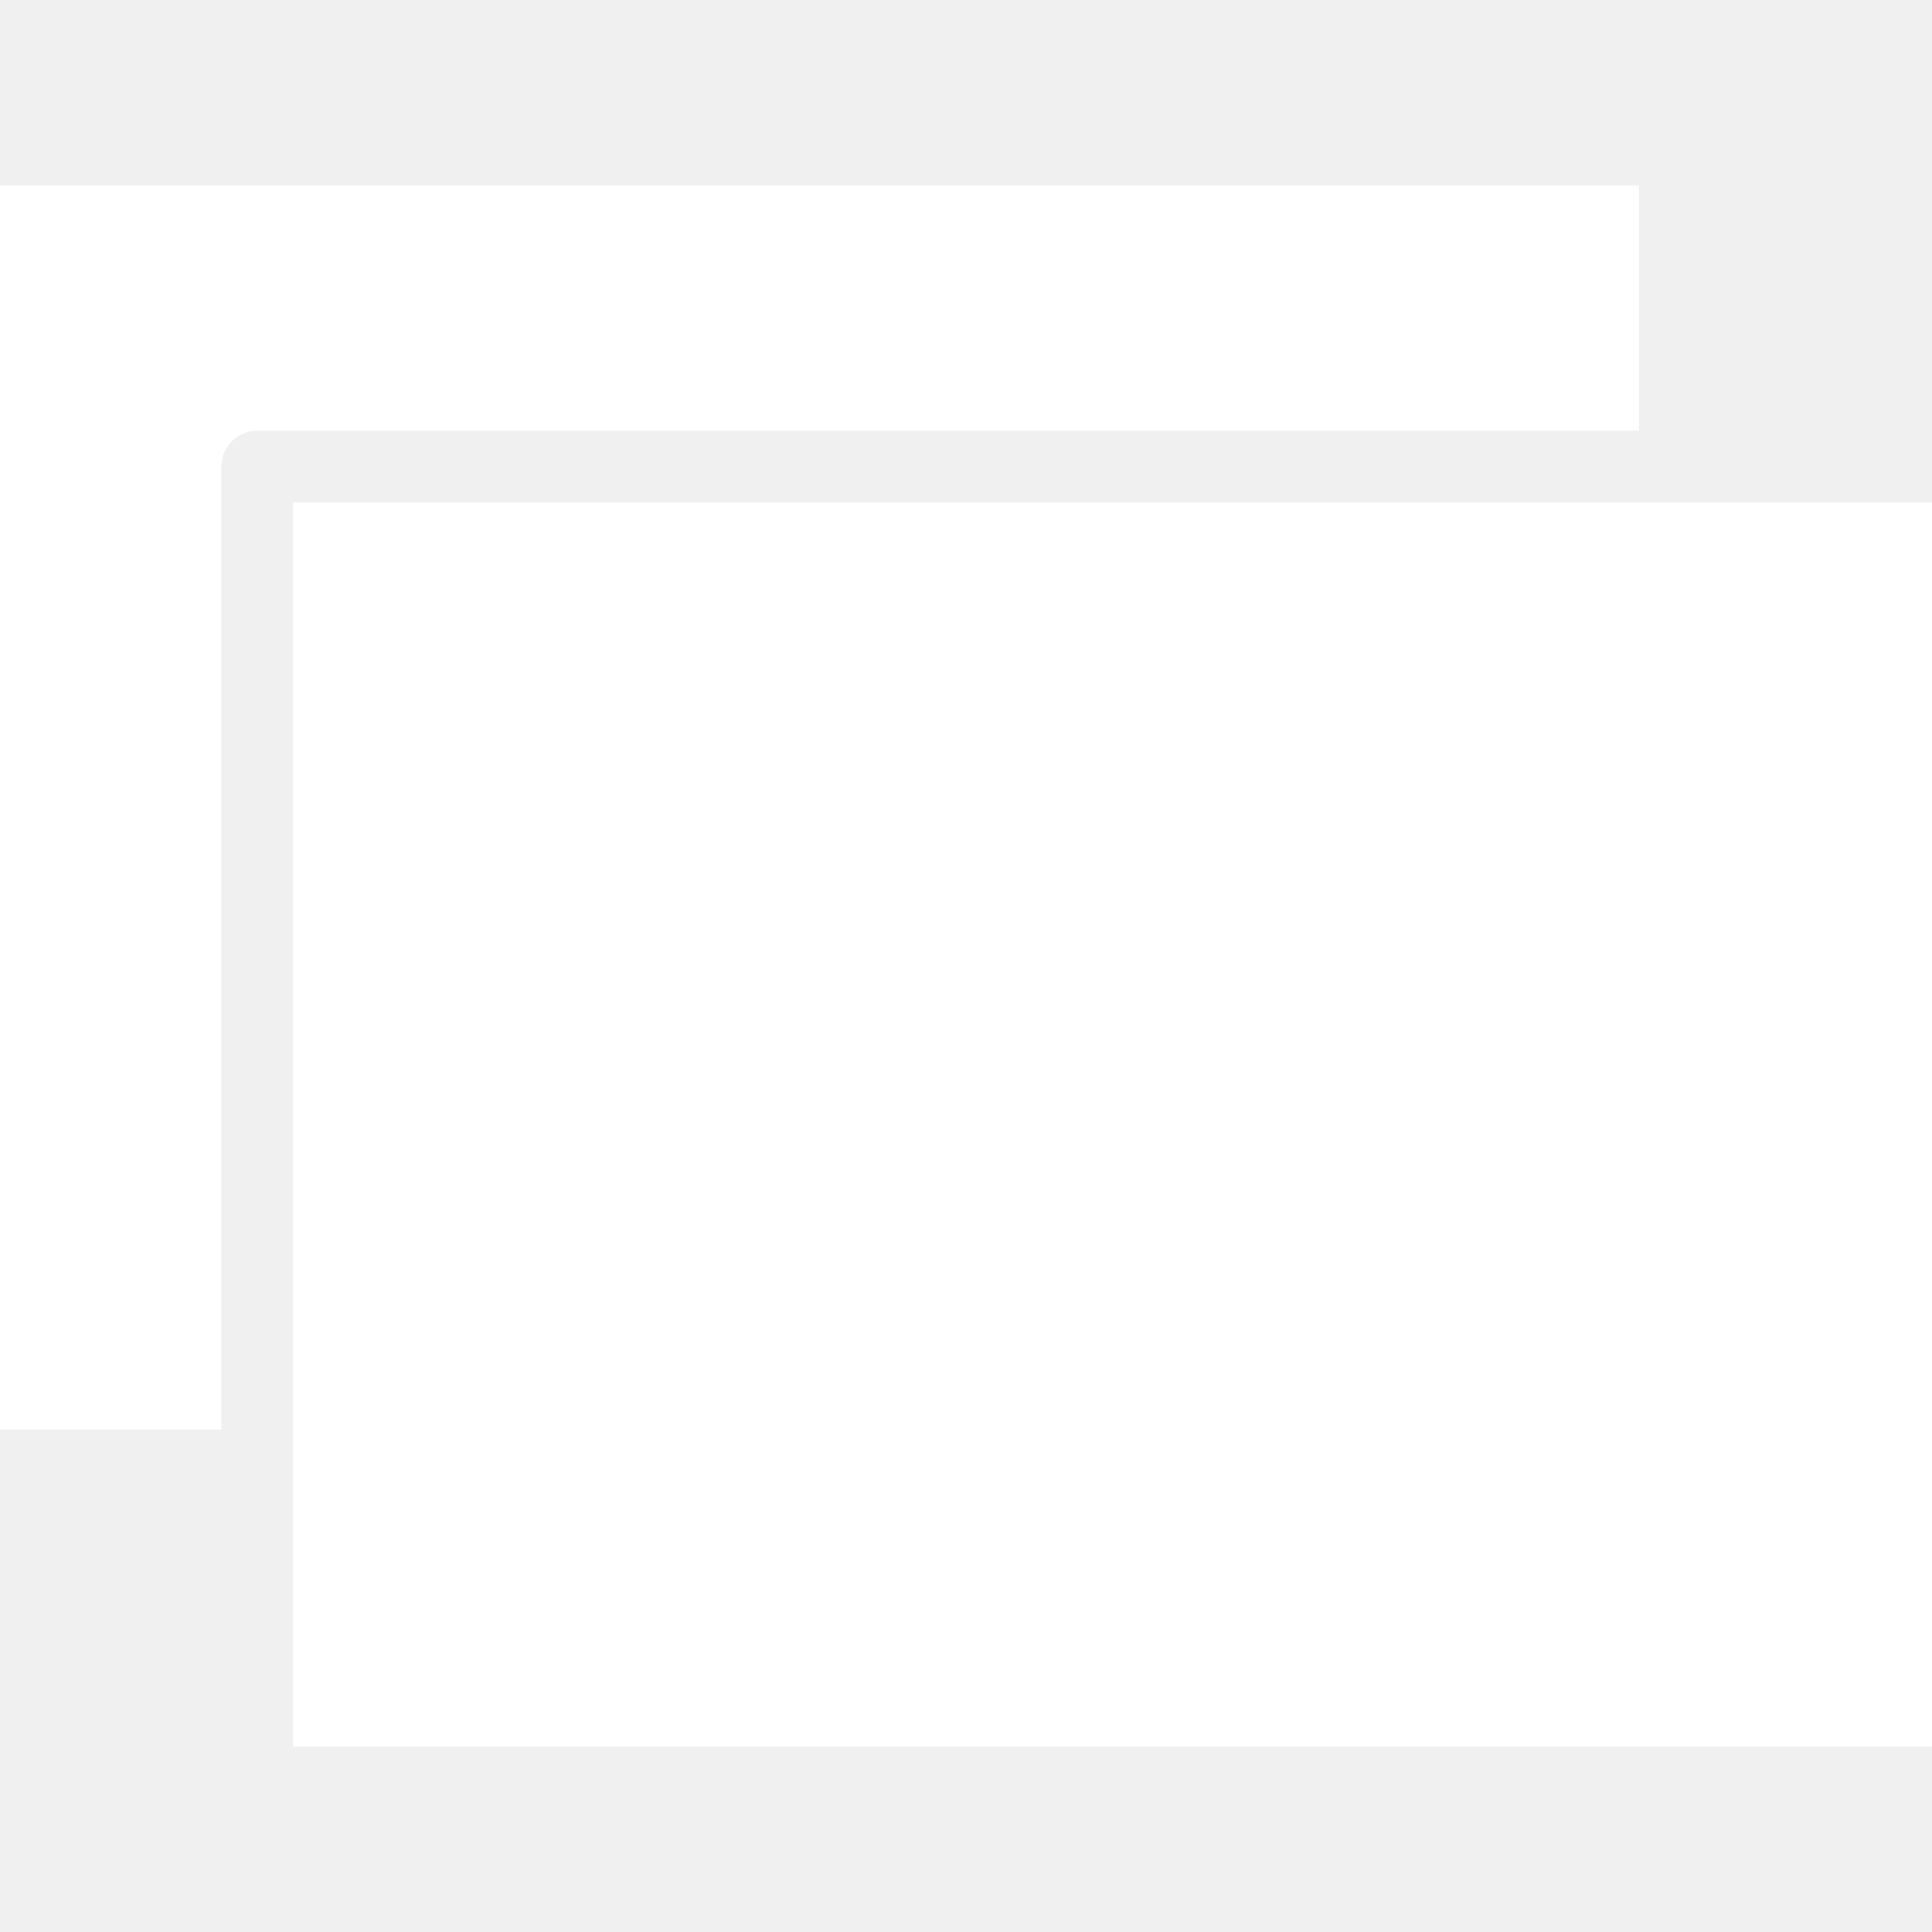
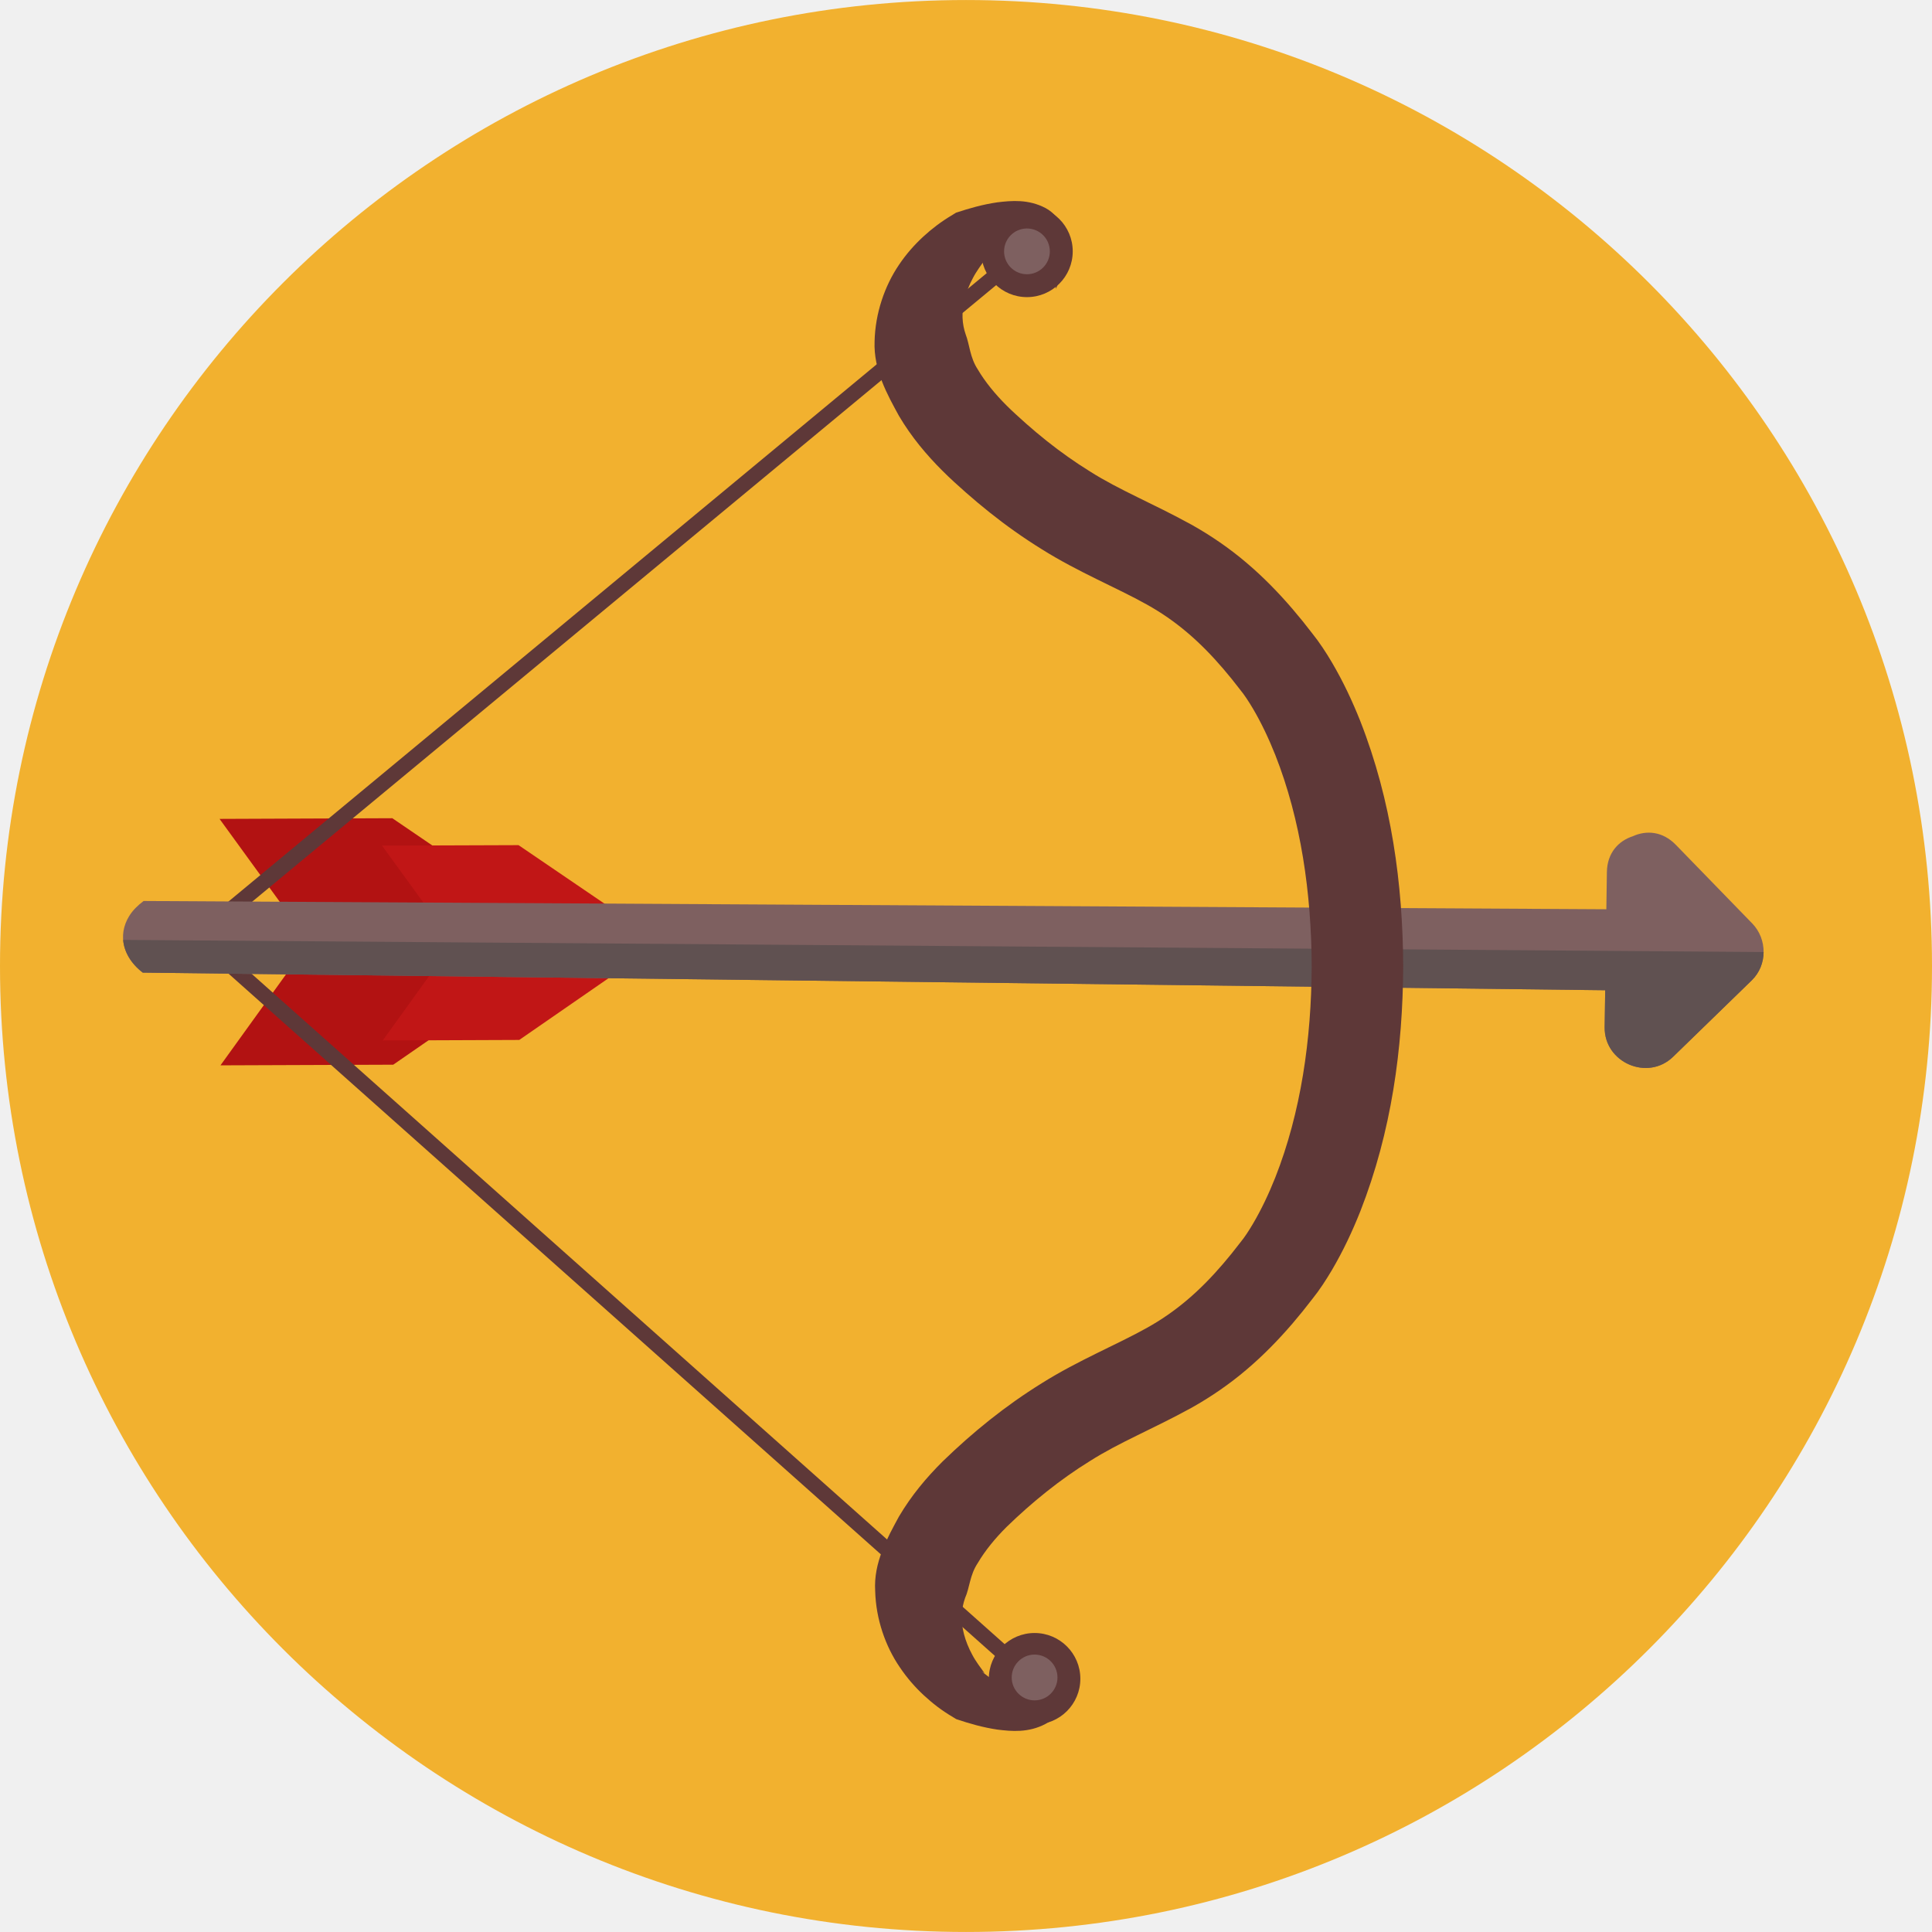
- <svg xmlns="http://www.w3.org/2000/svg" version="1.1" id="Capa_1" x="0px" y="0px" viewBox="0 0 321.215 321.215" style="enable-background:new 0 0 321.215 321.215;" xml:space="preserve" width="512px" height="512px">
+ <svg xmlns="http://www.w3.org/2000/svg" version="1.1" id="Layer_1" x="0px" y="0px" viewBox="0 0 496.162 496.162" style="enable-background:new 0 0 496.162 496.162;" xml:space="preserve">
+   <path style="fill:#F2B12F;" d="M248.086,0.006C111.07,0.006,0,111.06,0,248.09c0,136.996,111.07,248.066,248.086,248.066  c137.004,0,248.076-111.07,248.076-248.066C496.162,111.06,385.09,0.006,248.086,0.006z" />
+   <path style="fill:#B21212;" d="M141.92,238.174l-41.17-28.047l-44.369,0.176l23.01,31.682l-22.773,31.609l44.371-0.166  l40.945-28.324C143.846,243.185,143.83,240.07,141.92,238.174z" />
+   <path style="fill:#C11616;" d="M165.709,239.199l-32.539-22.156l-35.074,0.123l18.195,25.039l-18.004,25.002l35.064-0.137  l32.375-22.387C167.232,243.168,167.228,240.715,165.709,239.199z" />
+   <polygon style="fill:#5E3838;" points="53.914,240.553 265.641,65.09 263.143,62.074 47.908,240.447 263.744,432.588   266.35,429.668 " />
+   <path style="fill:#7E6060;" d="M449.997,237.152c-6.541-6.729-13.084-13.458-19.617-20.186c-3.436-3.533-7.62-3.776-11.055-2.208  c-3.646,1.18-6.588,4.246-6.656,9.224c-0.049,3.181-0.092,6.351-0.14,9.527l-375.65-2.124c-1.482,1.114-2.779,2.372-3.698,3.861  c-3.111,5.056-1.484,10.717,3.478,14.532c0,0,373.243,4.492,375.576,4.526c-0.041,3.162-0.093,6.324-0.138,9.488  c-0.128,9.089,11.048,13.943,17.582,7.597c6.728-6.54,13.461-13.08,20.189-19.621C453.921,247.834,453.902,241.174,449.997,237.152z  " />
+   <path style="fill:#605151;" d="M31.626,241.379c0.252,3.114,2.033,6.094,5.032,8.401c0,0,373.243,4.492,375.576,4.526  c-0.041,3.162-0.093,6.324-0.138,9.488c-0.128,9.089,11.048,13.943,17.582,7.597c6.728-6.54,13.461-13.08,20.189-19.621  c2.026-1.968,3.035-4.617,3.049-7.276L31.626,241.379z" />
  <g>
-     <path d="M0,237.675V30.828h272.489v40.778H42.765c-3.294,0-5.967,2.673-5.967,5.967v160.103H0z" fill="#FFFFFF" />
-     <polygon points="321.215,290.387 48.725,290.387 48.725,243.642 48.725,83.539 278.456,83.539    321.215,83.539  " fill="#FFFFFF" />
+     <path style="fill:#5E3838;" d="M349.34,185.185c-2.037-5.111-4.385-10.139-7.301-15.092c-0.734-1.248-1.504-2.488-2.34-3.734   l-1.332-1.912l-1.316-1.723c-1.627-2.135-3.326-4.24-5.107-6.318c-3.566-4.156-7.482-8.203-11.869-11.912   c-4.359-3.719-9.234-7.039-14.109-9.764c-9.906-5.455-18.494-8.852-26.07-13.67c-3.826-2.373-7.504-4.975-11.078-7.82   c-1.789-1.422-3.547-2.906-5.285-4.436l-2.605-2.352c-0.82-0.756-1.596-1.475-2.346-2.232c-3.012-2.998-5.598-6.16-7.449-9.303   c-2.072-3.137-2.111-6.404-3.123-9.004c-0.947-2.723-1.154-5.809-0.234-9.252c0.449-1.711,1.127-3.494,2.064-5.225   c0.838-1.666,2.279-3.588,3.113-4.742l-0.834,0.514c2.313-1.836,4.693-3.543,7.076-4.828c2.357-1.301,4.766-2.135,6.414-2.02   c0.822,0.055,1.635,0.299,2.445,1.109c0.803,0.779,1.457,2.027,1.926,3.404c0.914,2.801,1.229,6.066,1.166,9.318   c1.4-2.977,2.432-6.174,2.668-9.754c0.092-1.791-0.002-3.727-0.764-5.746c-0.717-2.012-2.363-4.094-4.52-5.248   c-4.4-2.318-8.73-1.928-12.436-1.477c-3.762,0.551-7.221,1.545-10.586,2.66l-0.838,0.523c-1.732,1.031-2.779,1.75-4.068,2.707   c-1.225,0.92-2.398,1.898-3.529,2.945c-2.266,2.096-4.373,4.475-6.205,7.207c-3.666,5.408-6.1,12.424-6.264,19.668   c-0.285,7.377,3.291,13.695,6.26,19.129c3.223,5.453,7.076,10.01,11.121,14.053c1.004,1.018,2.059,1.996,3.064,2.93l2.955,2.656   c2.004,1.768,4.066,3.494,6.176,5.178c4.225,3.373,8.703,6.541,13.359,9.426c9.316,5.861,19.354,9.924,26.889,14.152   c7.588,4.195,13.758,9.604,19.674,16.502c1.469,1.707,2.898,3.484,4.301,5.318l0.959,1.24l0.807,1.162   c0.541,0.818,1.094,1.697,1.625,2.6c2.146,3.641,4.051,7.676,5.703,11.828c6.604,16.725,9.295,35.576,9.359,54.289   c-0.064,18.707-2.756,37.555-9.359,54.289c-1.652,4.154-3.557,8.176-5.703,11.82c-0.531,0.908-1.084,1.789-1.625,2.607   l-0.807,1.154l-0.932,1.201l-2.158,2.748l-2.17,2.607c-5.916,6.908-12.086,12.311-19.674,16.51   c-7.535,4.223-17.572,8.293-26.889,14.154c-9.385,5.822-17.701,12.563-25.49,20.119c-4.17,4.164-7.941,8.639-11.186,14.115   c-2.938,5.441-6.561,11.773-6.105,19.143c0.188,7.213,2.641,14.193,6.313,19.555c1.82,2.709,3.9,5.094,6.15,7.186   c2.342,2.15,4.428,3.801,7.545,5.652l0.814,0.496c3.354,1.129,6.807,2.129,10.551,2.686c3.689,0.453,7.998,0.844,12.35-1.445   c2.143-1.145,3.762-3.205,4.484-5.193c0.764-2.006,0.871-3.926,0.787-5.709c-0.221-3.574-1.232-6.768-2.607-9.746   c0.086,3.246-0.203,6.512-1.105,9.318c-0.457,1.387-1.107,2.645-1.908,3.449c-0.805,0.828-1.639,1.088-2.48,1.156   c-1.691,0.139-4.123-0.697-6.496-1.982c-2.393-1.287-4.789-2.99-7.111-4.818l0.818,0.504c-0.855-1.18-2.313-3.084-3.172-4.75   c-0.947-1.738-1.658-3.52-2.117-5.246c-0.92-3.492-0.697-6.619,0.283-9.365c1.18-2.609,1.168-5.859,3.275-8.988   c1.826-3.125,4.496-6.375,7.385-9.244c6.516-6.334,13.797-12.225,21.379-16.898c7.576-4.828,16.164-8.227,26.07-13.672   c4.875-2.725,9.75-6.051,14.109-9.771c4.387-3.709,8.303-7.756,11.869-11.904l2.611-3.143l2.465-3.139l1.348-1.758l1.332-1.914   c0.836-1.254,1.605-2.494,2.34-3.734c2.916-4.953,5.264-9.982,7.301-15.094c8.031-20.48,10.918-41.854,11.02-62.955   C360.258,227.035,357.371,205.66,349.34,185.185z" />
+     <path style="fill:#5E3838;" d="M263.738,52.803c-6.488,0-11.754,5.264-11.754,11.75c0,6.488,5.266,11.752,11.754,11.752   s11.752-5.264,11.752-11.752C275.49,58.066,270.227,52.803,263.738,52.803z" />
  </g>
+   <path style="fill:#7E6060;" d="M263.738,58.678c-3.242,0-5.877,2.631-5.877,5.875c0,3.244,2.635,5.875,5.877,5.875  s5.873-2.631,5.873-5.875C269.611,61.309,266.98,58.678,263.738,58.678z" />
+   <path style="fill:#5E3838;" d="M265.693,419.375c-6.486,0-11.75,5.266-11.75,11.752c0,6.488,5.264,11.752,11.75,11.752  c6.49,0,11.754-5.264,11.754-11.752C277.447,424.641,272.184,419.375,265.693,419.375z" />
+   <path style="fill:#7E6060;" d="M265.693,424.92c-3.238,0-5.873,2.633-5.873,5.879c0,3.242,2.635,5.875,5.873,5.875  c3.246,0,5.879-2.633,5.879-5.875C271.572,427.553,268.939,424.92,265.693,424.92z" />
  <g>
</g>
  <g>
</g>
  <g>
</g>
  <g>
</g>
  <g>
</g>
  <g>
</g>
  <g>
</g>
  <g>
</g>
  <g>
</g>
  <g>
</g>
  <g>
</g>
  <g>
</g>
  <g>
</g>
  <g>
</g>
  <g>
</g>
</svg>
